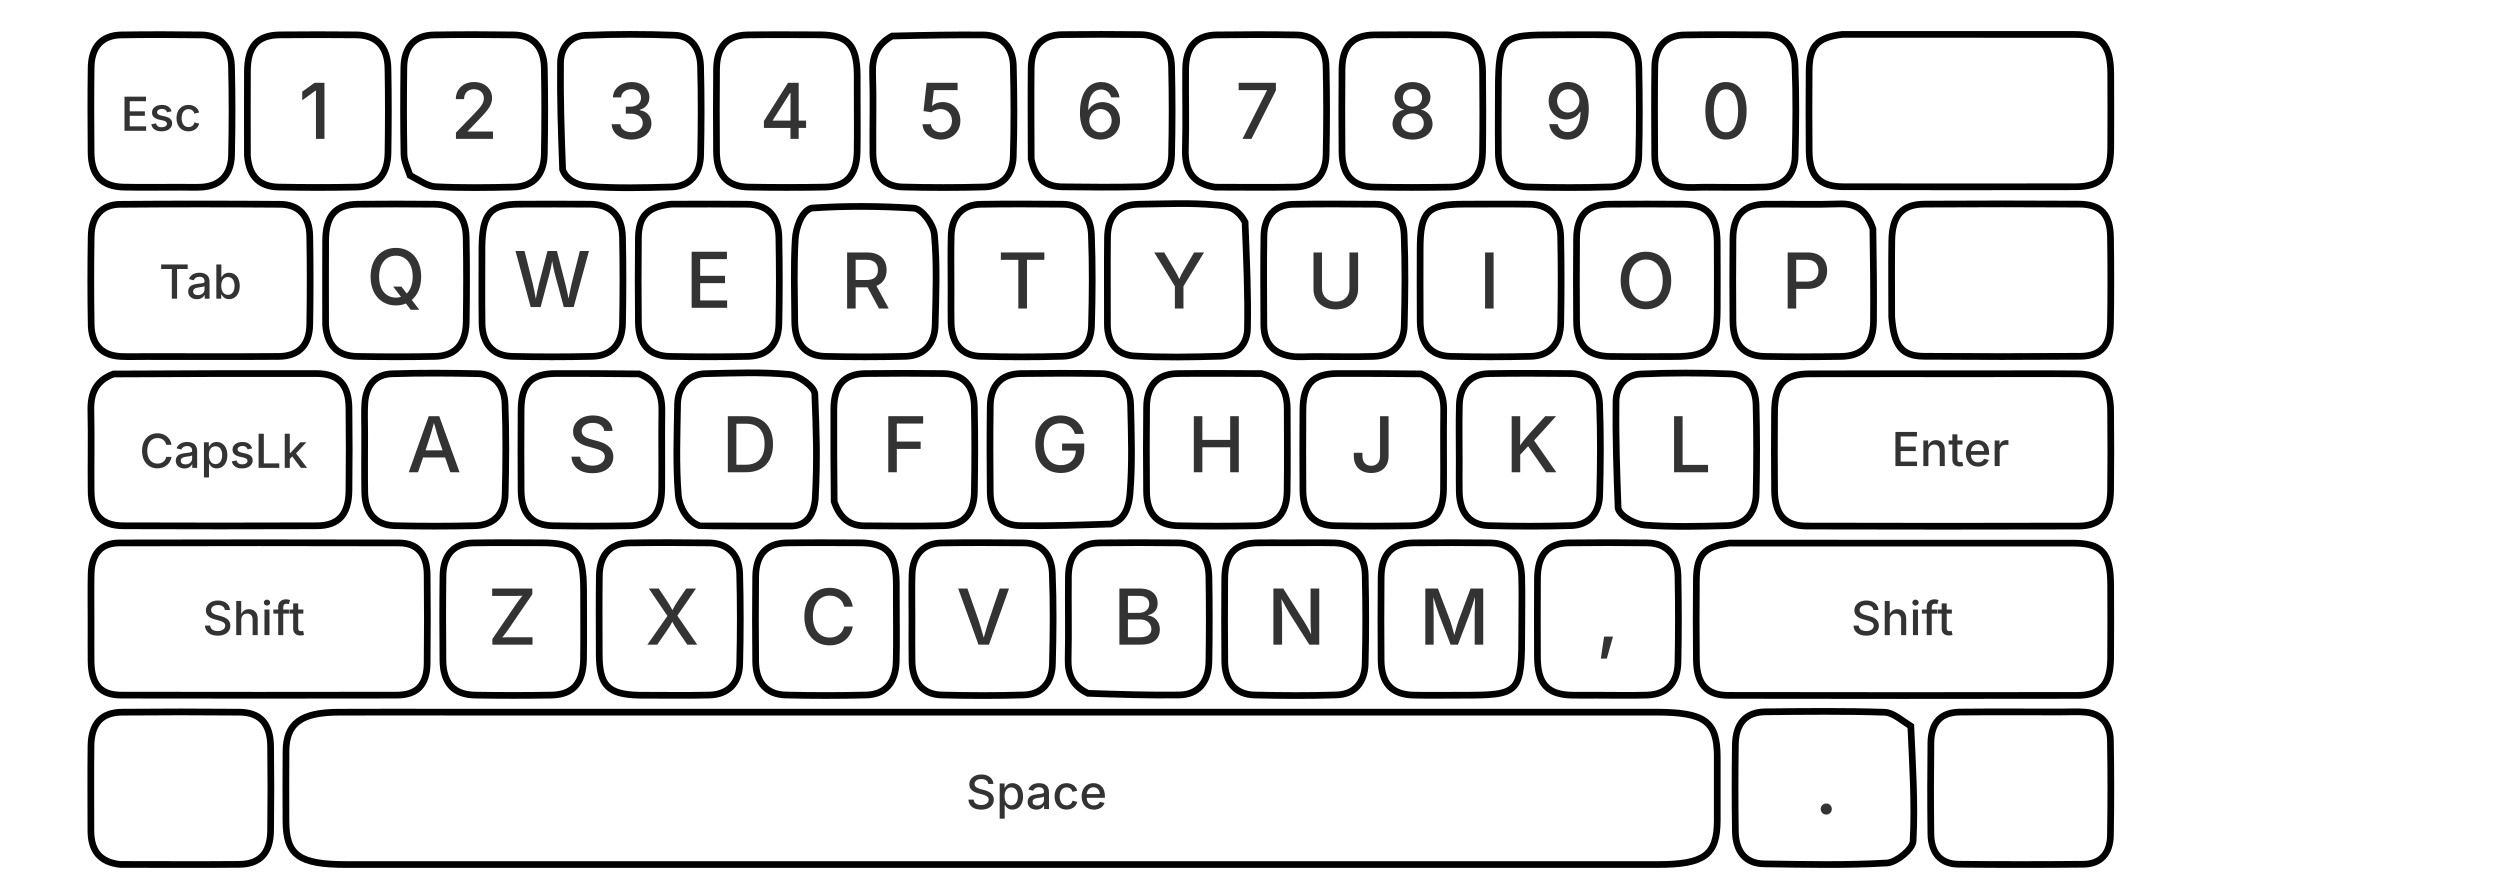
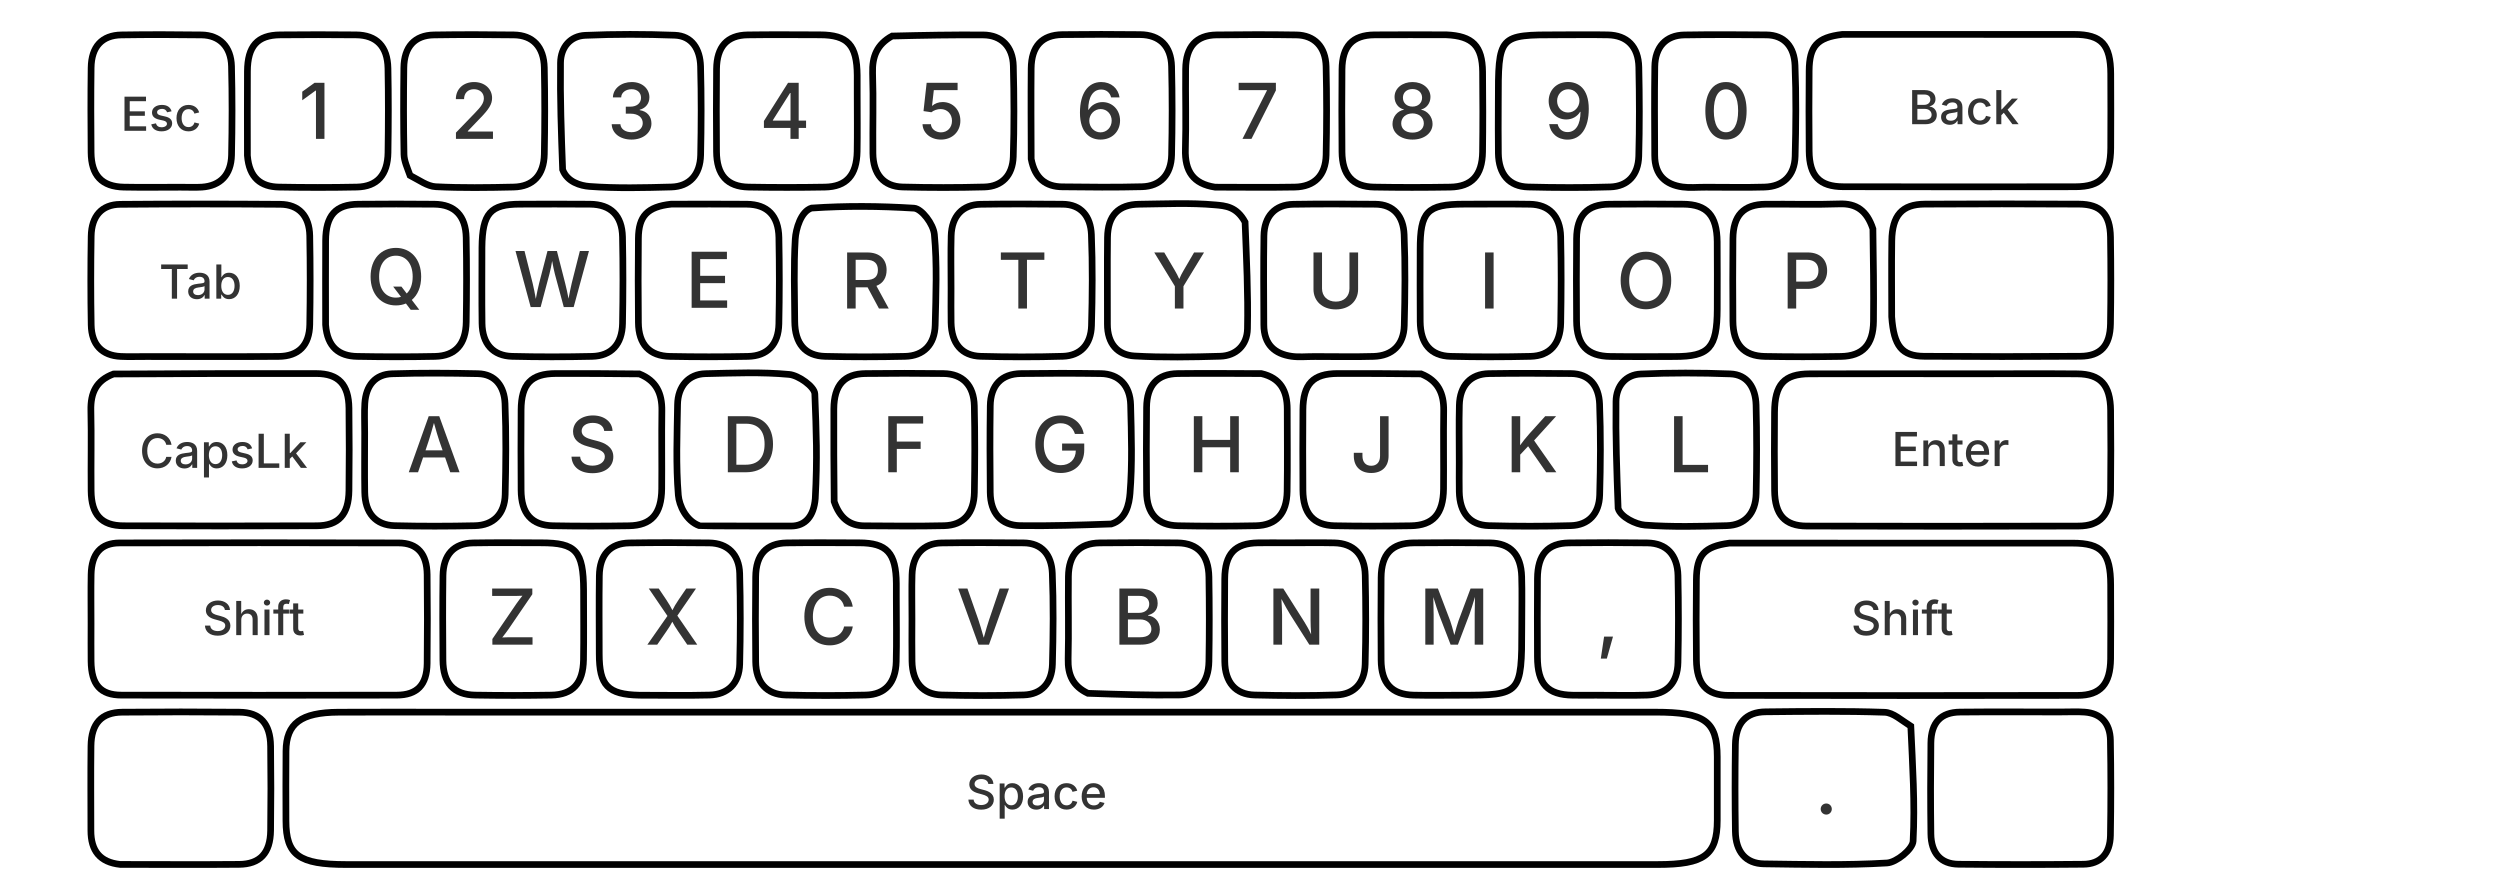
<svg xmlns="http://www.w3.org/2000/svg" version="1.1" id="Layer_1" x="0px" y="0px" width="100%" height="100%" viewBox="0 0 746 266" enable-background="new 0 0 746 266">
-   <path opacity="1" d="M 549.776 10.265 C 573.188 10.264 596.061 10.246 618.934 10.273 C 627.081 10.283 629.81 13.261 629.846 22.063 C 629.876 29.423 629.888 36.783 629.844 44.143 C 629.791 52.558 626.959 55.71 619.289 55.724 C 596.219 55.764 573.149 55.769 550.078 55.719 C 542.94 55.704 539.928 52.548 539.851 45.114 C 539.771 37.124 539.784 29.132 539.848 21.142 C 539.905 13.761 542.204 11.165 549.776 10.265 Z" style="stroke: rgb(0, 0, 0); stroke-width: 2px; fill: none;" />
  <path opacity="1" d="M 564.485 94.538 C 564.485 86.602 564.405 79.243 564.509 71.886 C 564.616 64.273 567.549 60.946 574.348 60.906 C 589.684 60.815 605.021 60.814 620.357 60.908 C 626.864 60.947 629.668 63.901 629.773 70.779 C 629.904 79.396 629.911 88.019 629.765 96.636 C 629.655 103.179 626.817 106.266 620.747 106.311 C 605.218 106.427 589.686 106.425 574.157 106.316 C 567.518 106.269 565.113 103.298 564.485 94.538 Z" style="stroke: rgb(0, 0, 0); stroke-width: 2px; fill: none;" />
  <path opacity="1" d="M 614.541 212.454 C 617.436 212.458 619.775 212.316 622.092 212.495 C 626.866 212.862 629.654 215.74 629.746 220.921 C 629.915 230.374 629.913 239.835 629.752 249.289 C 629.658 254.788 626.737 257.842 621.667 257.89 C 609.249 258.006 596.828 258.017 584.41 257.886 C 579.131 257.83 576.253 254.596 576.177 248.81 C 576.059 239.775 576.061 230.737 576.175 221.702 C 576.252 215.608 579.149 212.545 584.868 212.484 C 594.569 212.381 604.272 212.455 614.541 212.454 Z" style="stroke: rgb(0, 0, 0); stroke-width: 2px; fill: none;" />
  <path opacity="1" d="M 35.875 257.947 C 29.779 257.288 27.126 253.835 27.124 247.85 C 27.122 239.439 27.042 231.027 27.15 222.618 C 27.236 215.876 30.264 212.57 36.486 212.514 C 48.135 212.409 59.786 212.408 71.435 212.514 C 77.618 212.57 80.666 215.918 80.751 222.649 C 80.858 231.058 80.864 239.471 80.749 247.88 C 80.658 254.555 77.573 257.87 71.343 257.926 C 59.694 258.029 48.043 257.955 35.875 257.947 Z" style="stroke: rgb(0, 0, 0); stroke-width: 2px; fill: none;" />
  <g id="button_esc">
    <path opacity="1" d="M 53.86 55.863 C 47.852 55.862 42.407 55.951 36.966 55.838 C 30.395 55.702 27.241 52.36 27.179 45.47 C 27.104 37.05 27.078 28.626 27.19 20.207 C 27.274 13.925 30.432 10.508 36.239 10.421 C 44.208 10.301 52.181 10.303 60.15 10.422 C 65.527 10.502 68.937 13.923 69.083 19.758 C 69.303 28.594 69.286 37.445 69.092 46.282 C 68.963 52.185 65.722 55.476 60.255 55.834 C 58.318 55.96 56.368 55.86 53.86 55.863 Z" style="stroke: rgb(0, 0, 0); stroke-width: 2px; fill: none;" />
    <text style="fill: rgb(51, 51, 51); font-family: Inter; font-size: 14px; font-weight: 500; white-space: pre;" x="36.024" y="39.041">Esc</text>
  </g>
  <g id="button_1">
    <path opacity="1" d="M 73.825 46.405 C 73.82 37.653 73.781 29.469 73.831 21.285 C 73.877 13.756 76.811 10.47 83.597 10.405 C 91.154 10.333 98.711 10.326 106.268 10.408 C 112.348 10.475 115.64 13.831 115.768 20.379 C 115.931 28.769 115.907 37.167 115.778 45.558 C 115.675 52.214 112.537 55.694 106.468 55.821 C 98.72 55.982 90.966 55.968 83.217 55.823 C 77.931 55.724 74.352 53.164 73.825 46.405 Z" style="stroke: rgb(0, 0, 0); stroke-width: 2px; fill: none;" />
    <text style="fill: rgb(51, 51, 51); font-family: Inter; font-size: 23px; font-weight: 500; white-space: pre;" y="41.432" x="89.129">1</text>
  </g>
  <g id="button_q">
    <path opacity="1" d="M 97.162 96.934 C 97.158 88.182 97.119 79.998 97.169 71.815 C 97.214 64.285 100.148 61 106.935 60.934 C 114.491 60.862 122.049 60.856 129.605 60.938 C 135.685 61.004 138.978 64.361 139.106 70.908 C 139.269 79.298 139.245 87.696 139.115 96.087 C 139.013 102.743 135.875 106.223 129.805 106.35 C 122.058 106.512 114.303 106.497 106.555 106.352 C 101.269 106.253 97.69 103.693 97.162 96.934 Z" style="stroke: rgb(0, 0, 0); stroke-width: 2px; fill: none;" />
    <text style="fill: rgb(51, 51, 51); font-family: Inter; font-size: 23px; font-weight: 500; white-space: pre;" transform="matrix(1, 0, 0, 1, 2.546725, 8.395419)">
      <tspan x="106.769" y="82.527">Q</tspan>
      <tspan x="106.769" dy="1em">​</tspan>
    </text>
  </g>
  <g id="button_6">
    <path opacity="1" d="M 307.704 47.433 C 307.681 38.064 307.61 29.249 307.698 20.435 C 307.765 13.828 310.913 10.41 317.001 10.331 C 324.752 10.229 332.505 10.239 340.256 10.328 C 346.026 10.394 349.456 13.717 349.602 19.815 C 349.814 28.623 349.804 37.446 349.604 46.255 C 349.471 52.117 346.215 55.579 340.761 55.719 C 332.82 55.922 324.87 55.848 316.926 55.749 C 312.134 55.689 308.824 53.31 307.704 47.433 Z" style="stroke: rgb(0, 0, 0); stroke-width: 2px; fill: none;" />
    <text style="fill: rgb(51, 51, 51); font-family: Inter; font-size: 23px; font-weight: 500; white-space: pre;" y="41.432" x="320.994">6</text>
  </g>
  <g id="button_4">
    <path opacity="1" d="M 255.789 28.171 C 255.789 34.259 255.867 39.734 255.768 45.206 C 255.64 52.284 252.578 55.718 246.138 55.83 C 238.559 55.962 230.974 55.966 223.394 55.828 C 216.973 55.712 213.866 52.212 213.812 45.245 C 213.75 37.035 213.733 28.824 213.818 20.614 C 213.888 13.92 216.981 10.505 223.082 10.414 C 230.273 10.307 237.467 10.373 244.66 10.391 C 252.981 10.412 255.727 13.413 255.787 22.504 C 255.799 24.188 255.789 25.872 255.789 28.171 Z" style="stroke: rgb(0, 0, 0); stroke-width: 2px; fill: none;" />
    <text style="fill: rgb(51, 51, 51); font-family: Inter; font-size: 23px; font-weight: 500; white-space: pre;" y="41.432" x="226.673">4</text>
  </g>
  <g id="button_2">
    <path opacity="1" d="M 122.358 52.346 C 121.514 49.994 120.59 48.037 120.552 46.059 C 120.388 37.455 120.4 28.844 120.508 20.238 C 120.586 13.971 123.74 10.514 129.489 10.423 C 137.436 10.296 145.387 10.307 153.334 10.418 C 158.99 10.497 162.293 13.965 162.42 20.199 C 162.596 28.803 162.593 37.417 162.422 46.021 C 162.298 52.242 159.063 55.686 153.272 55.815 C 145.52 55.989 137.752 56.108 130.015 55.717 C 127.534 55.591 125.127 53.775 122.358 52.346 Z" style="stroke: rgb(0, 0, 0); stroke-width: 2px; fill: none;" />
    <text style="fill: rgb(51, 51, 51); font-family: Inter; font-size: 23px; font-weight: 500; white-space: pre;" y="41.432" x="134.429">2</text>
  </g>
  <g id="button_3">
    <path opacity="1" d="M 167.888 50.627 C 167.484 39.692 167.12 29.215 167.259 18.747 C 167.322 13.996 170.285 10.732 174.621 10.544 C 183.524 10.159 192.458 10.178 201.364 10.511 C 206.456 10.702 208.912 14.641 209.052 19.797 C 209.292 28.607 209.26 37.433 209.072 46.245 C 208.946 52.141 205.73 55.655 200.307 55.797 C 192.17 56.009 184 56.237 175.897 55.632 C 173.225 55.433 169.269 54.312 167.888 50.627 Z" style="stroke: rgb(0, 0, 0); stroke-width: 2px; fill: none;" />
    <text style="fill: rgb(51, 51, 51); font-family: Inter; font-size: 23px; font-weight: 500; white-space: pre;" y="41.432" x="181.234">3</text>
  </g>
  <g id="button_5">
    <path opacity="1" d="M 266.201 10.754 C 275.584 10.518 284.498 10.36 293.411 10.426 C 298.788 10.466 302.229 13.886 302.375 19.675 C 302.602 28.694 302.642 37.733 302.356 46.749 C 302.178 52.383 298.953 55.653 293.74 55.793 C 285.604 56.011 277.456 56.014 269.32 55.798 C 263.654 55.647 260.548 51.968 260.479 45.758 C 260.391 37.782 260.651 29.797 260.385 21.831 C 260.22 16.873 261.691 13.266 266.201 10.754 Z" style="stroke: rgb(0, 0, 0); stroke-width: 2px; fill: none;" />
    <text style="fill: rgb(51, 51, 51); font-family: Inter; font-size: 23px; font-weight: 500; white-space: pre;" y="41.432" x="273.981">5</text>
  </g>
  <g id="button_7">
    <path opacity="1" d="M 362.592 55.853 C 356.066 54.861 353.519 51.097 353.718 44.523 C 353.959 36.557 353.711 28.575 353.796 20.601 C 353.867 13.931 356.957 10.498 363.024 10.416 C 370.968 10.308 378.915 10.297 386.859 10.425 C 392.194 10.511 395.558 13.956 395.7 19.812 C 395.914 28.62 395.904 37.443 395.707 46.251 C 395.57 52.366 392.225 55.712 386.361 55.824 C 378.612 55.971 370.859 55.86 362.592 55.853 Z" style="stroke: rgb(0, 0, 0); stroke-width: 2px; fill: none;" />
    <text style="fill: rgb(51, 51, 51); font-family: Inter; font-size: 23px; font-weight: 500; white-space: pre;" y="41.432" x="368.602">7</text>
  </g>
  <g>
    <path opacity="1" d="M 431.574 10.388 C 439.45 10.722 442.332 13.739 442.408 21.431 C 442.487 29.402 442.513 37.377 442.398 45.347 C 442.296 52.335 439.159 55.727 432.698 55.832 C 425.144 55.955 417.586 55.965 410.033 55.829 C 403.628 55.713 400.505 52.22 400.45 45.305 C 400.385 37.124 400.376 28.94 400.453 20.759 C 400.519 13.76 403.593 10.477 410.114 10.406 C 417.087 10.329 424.062 10.388 431.574 10.388 Z" style="stroke: rgb(0, 0, 0); stroke-width: 2px; fill: none;" />
    <text style="fill: rgb(51, 51, 51); font-family: Inter; font-size: 23px; font-weight: 500; white-space: pre;" y="41.432" x="414.259">8</text>
  </g>
  <g>
    <text style="fill: rgb(51, 51, 51); font-family: Inter; font-size: 23px; font-weight: 500; white-space: pre;" y="91.629" x="153.248">W</text>
    <path opacity="1" d="M 143.816 73.843 C 143.92 63.585 146.349 60.937 155.168 60.92 C 162.141 60.906 169.115 60.864 176.089 60.934 C 182.227 60.996 185.62 64.288 185.757 70.714 C 185.94 79.31 185.928 87.918 185.761 96.515 C 185.64 102.741 182.417 106.214 176.654 106.342 C 168.715 106.519 160.767 106.531 152.829 106.336 C 147.109 106.195 143.926 102.585 143.842 96.459 C 143.741 89.119 143.817 81.775 143.816 73.843 Z" style="stroke: rgb(0, 0, 0); stroke-width: 2px; fill: none;" />
  </g>
  <g>
    <path opacity="1" d="M 447.092 30.631 C 447.092 10.387 447.092 10.387 465.195 10.387 C 470.055 10.387 474.915 10.313 479.773 10.409 C 485.513 10.521 488.894 13.877 489.028 20.052 C 489.219 28.888 489.249 37.739 489.009 46.572 C 488.854 52.235 485.731 55.613 480.503 55.78 C 472.346 56.04 464.174 56.008 456.015 55.8 C 450.314 55.655 447.221 51.992 447.112 45.777 C 447.026 40.937 447.093 36.094 447.092 30.631 Z" style="stroke: rgb(0, 0, 0); stroke-width: 2px; fill: none;" />
    <text style="fill: rgb(51, 51, 51); font-family: Inter; font-size: 23px; font-weight: 500; white-space: pre;" y="41.432" x="460.856">9</text>
  </g>
  <g>
    <path opacity="1" d="M 509.048 55.863 C 506.347 55.857 504.18 56.093 502.076 55.796 C 497.062 55.087 493.792 52.318 493.767 46.386 C 493.731 37.543 493.657 28.699 493.793 19.859 C 493.883 14.009 497.136 10.522 502.57 10.429 C 510.733 10.289 518.9 10.344 527.065 10.411 C 532.538 10.456 535.415 14.032 535.631 19.48 C 535.99 28.516 535.903 37.587 535.667 46.632 C 535.517 52.392 532.107 55.659 526.522 55.822 C 520.888 55.988 515.247 55.862 509.048 55.863 Z" style="stroke: rgb(0, 0, 0); stroke-width: 2px; fill: none;" />
    <text style="fill: rgb(51, 51, 51); font-family: Inter; font-size: 23px; font-weight: 500; white-space: pre;" y="41.432" x="507.609">0</text>
  </g>
  <g>
    <path opacity="1" d="M 590.168 111.534 C 600.469 111.534 610.188 111.466 619.905 111.558 C 626.786 111.624 629.733 114.887 629.808 122.434 C 629.887 130.432 629.903 138.432 629.802 146.429 C 629.712 153.582 626.721 156.954 620.182 156.973 C 593.165 157.051 566.149 157.052 539.133 156.972 C 532.588 156.953 529.627 153.592 529.536 146.412 C 529.437 138.625 529.474 130.836 529.522 123.048 C 529.573 114.68 532.378 111.572 540.022 111.549 C 556.543 111.5 573.063 111.534 590.168 111.534 Z" style="stroke: rgb(0, 0, 0); stroke-width: 2px; fill: none;" />
    <text style="fill: rgb(51, 51, 51); font-family: Inter; font-size: 14px; font-weight: 500; white-space: pre;" x="564.474" y="139.078">Enter</text>
  </g>
  <g>
    <path opacity="1" d="M 516.024 162.065 C 550.515 162.064 584.479 162.055 618.443 162.07 C 627.193 162.073 629.798 164.941 629.823 174.507 C 629.842 181.863 629.884 189.22 629.81 196.575 C 629.732 204.131 626.802 207.495 619.976 207.507 C 585.236 207.568 550.495 207.573 515.755 207.501 C 509.246 207.487 506.292 204.097 506.206 196.914 C 506.11 188.929 506.124 180.94 506.201 172.954 C 506.27 165.641 508.509 163.099 516.024 162.065 Z" style="stroke: rgb(0, 0, 0); stroke-width: 2px; fill: none;" />
    <text style="fill: rgb(51, 51, 51); font-family: Inter; font-size: 14px; font-weight: 500; white-space: pre;" x="552.346" y="189.517">Shift</text>
+   </g>
+   <g>
+     <path opacity="1" d="M 549.776 10.265 C 573.188 10.264 596.061 10.246 618.934 10.273 C 627.081 10.283 629.81 13.261 629.846 22.063 C 629.876 29.423 629.888 36.783 629.844 44.143 C 629.791 52.558 626.959 55.71 619.289 55.724 C 596.219 55.764 573.149 55.769 550.078 55.719 C 542.94 55.704 539.928 52.548 539.851 45.114 C 539.771 37.124 539.784 29.132 539.848 21.142 C 539.905 13.761 542.204 11.165 549.776 10.265 Z" style="stroke: rgb(0, 0, 0); stroke-width: 2px; fill: none;" />
+     <text style="fill: rgb(51, 51, 51); font-family: Inter; font-size: 14px; font-weight: 500; white-space: pre;" x="569.458" y="37.07">Back</text>
  </g>
  <g>
    <path opacity="1" d="M 27.168 185.964 C 27.169 180.713 27.097 176.085 27.188 171.462 C 27.31 165.249 30.07 162.028 35.68 162.013 C 63.444 161.937 91.208 161.937 118.973 162.013 C 124.564 162.028 127.391 165.272 127.458 171.47 C 127.554 180.299 127.558 189.132 127.457 197.962 C 127.383 204.367 124.47 207.417 118.377 207.428 C 91.001 207.477 63.625 207.48 36.249 207.427 C 29.949 207.414 27.265 204.308 27.177 197.312 C 27.132 193.738 27.169 190.163 27.168 185.964 Z" style="stroke: rgb(0, 0, 0); stroke-width: 2px; fill: none;" />
    <text style="fill: rgb(51, 51, 51); font-family: Inter; font-size: 14px; font-weight: 500; white-space: pre;" x="60.433" y="189.517">Shift</text>
  </g>
  <g>
    <path opacity="1" d="M 33.884 111.597 C 54.387 111.492 74.39 111.427 94.392 111.471 C 101.02 111.486 104.047 114.731 104.13 121.795 C 104.226 129.995 104.233 138.2 104.128 146.4 C 104.037 153.554 101.034 156.868 94.506 156.893 C 75.28 156.967 56.054 156.967 36.828 156.893 C 30.248 156.868 27.268 153.583 27.19 146.46 C 27.102 138.469 27.305 130.473 27.12 122.486 C 26.999 117.226 28.713 113.528 33.884 111.597 Z" style="stroke: rgb(0, 0, 0); stroke-width: 2px; fill: none;" />
    <text style="fill: rgb(51, 51, 51); font-family: Inter; font-size: 14px; font-weight: 500; white-space: pre;" x="41.626" y="139.622">CapsLk</text>
  </g>
  <g>
    <path opacity="1" d="M 133.937 212.506 C 254.528 212.506 374.256 212.505 493.979 212.508 C 508.743 212.509 512.412 215.173 512.428 225.858 C 512.436 232.171 512.438 238.483 512.428 244.795 C 512.408 255.147 508.61 257.973 494.611 257.975 C 444.291 257.985 393.973 257.979 343.654 257.979 C 263.548 257.979 183.444 257.982 103.338 257.976 C 89.162 257.975 85.35 255.203 85.327 244.939 C 85.312 237.996 85.269 231.052 85.34 224.109 C 85.423 215.853 89.803 212.589 100.969 212.521 C 111.668 212.456 122.369 212.507 133.937 212.506 Z" style="stroke: rgb(0, 0, 0); stroke-width: 2px; fill: none;" />
    <text style="fill: rgb(51, 51, 51); font-family: Inter; font-size: 14px; font-weight: 500; white-space: pre;" x="288.244" y="241.428">Space</text>
  </g>
  <g>
    <path opacity="1" d="M 43.568 106.393 C 40.67 106.389 38.337 106.478 36.013 106.365 C 30.466 106.096 27.319 102.893 27.211 96.956 C 27.051 88.132 27.059 79.299 27.206 70.474 C 27.307 64.466 30.39 61.018 35.889 60.971 C 51.803 60.837 67.72 60.844 83.635 60.966 C 89.165 61.009 92.321 64.415 92.43 70.356 C 92.592 79.181 92.59 88.014 92.433 96.838 C 92.322 103.049 89.12 106.31 83.149 106.358 C 70.146 106.462 57.141 106.392 43.568 106.393 Z" style="stroke: rgb(0, 0, 0); stroke-width: 2px; fill: none;" />
    <text style="fill: rgb(51, 51, 51); font-family: Inter; font-size: 14px; font-weight: 500; white-space: pre;" x="47.476" y="89.113">Tab</text>
  </g>
  <g>
    <text style="fill: rgb(51, 51, 51); font-family: Inter; font-size: 23px; font-weight: 500; white-space: pre;" y="91.851" x="204.524">E</text>
    <path opacity="1" d="M 200.261 60.918 C 208.154 60.917 215.517 60.858 222.879 60.937 C 228.969 61.002 232.295 64.347 232.422 70.859 C 232.589 79.458 232.598 88.066 232.414 96.664 C 232.282 102.828 228.995 106.228 223.173 106.349 C 215.425 106.51 207.671 106.503 199.924 106.354 C 193.788 106.236 190.57 102.751 190.499 96.299 C 190.407 87.908 190.412 79.513 190.497 71.121 C 190.565 64.465 193.154 61.702 200.261 60.918 Z" style="stroke: rgb(0, 0, 0); stroke-width: 2px; fill: none;" />
  </g>
  <g>
    <text style="fill: rgb(51, 51, 51); font-family: Inter; font-size: 23px; font-weight: 500; white-space: pre;" y="92.065" x="250.921">R</text>
    <path opacity="1" d="M 242.165 62.085 C 252.557 61.385 262.373 61.479 272.725 62.116 C 274.994 62.255 278.524 66.824 278.818 69.975 C 279.652 78.911 279.274 88.003 279.057 97.024 C 278.917 102.824 275.578 106.213 270.072 106.339 C 262.127 106.52 254.172 106.531 246.228 106.338 C 240.27 106.194 237.205 102.536 237.151 95.904 C 237.085 87.717 236.82 79.506 237.301 71.352 C 237.477 68.363 238.978 63.07 242.165 62.085 Z" style="stroke: rgb(0, 0, 0); stroke-width: 2px; fill: none;" />
  </g>
  <g>
    <text style="fill: rgb(51, 51, 51); font-family: Inter; font-size: 23px; font-weight: 500; white-space: pre;" y="92.065" x="297.635">T</text>
    <path opacity="1" d="M 283.793 86.15 C 283.795 80.475 283.69 75.42 283.827 70.372 C 283.986 64.529 287.184 61.05 292.624 60.958 C 300.786 60.819 308.952 60.873 317.115 60.941 C 322.589 60.986 325.458 64.569 325.673 70.015 C 326.03 79.05 325.958 88.12 325.703 97.163 C 325.544 102.823 322.377 106.159 317.148 106.315 C 308.99 106.557 300.818 106.544 292.659 106.327 C 286.976 106.175 283.939 102.494 283.807 96.245 C 283.74 93.089 283.794 89.93 283.793 86.15 Z" style="stroke: rgb(0, 0, 0); stroke-width: 2px; fill: none;" />
  </g>
  <g>
    <text style="fill: rgb(51, 51, 51); font-family: Inter; font-size: 23px; font-weight: 500; white-space: pre;" y="92.065" x="343.848">Y</text>
    <path opacity="1" d="M 371.529 66.274 C 371.948 77.213 372.471 87.677 372.244 98.122 C 372.136 103.079 368.768 106.169 364.117 106.302 C 355.594 106.547 347.044 106.704 338.537 106.228 C 333.536 105.948 330.435 102.6 330.451 96.696 C 330.473 88.089 330.377 79.481 330.48 70.875 C 330.56 64.315 333.734 61.012 339.944 60.939 C 347.503 60.851 355.099 60.465 362.607 61.141 C 365.611 61.411 369.001 61.598 371.529 66.274 Z" style="stroke: rgb(0, 0, 0); stroke-width: 2px; fill: none;" />
  </g>
  <g>
    <text style="fill: rgb(51, 51, 51); font-family: Inter; font-size: 23px; font-weight: 500; white-space: pre;" y="92.065" x="390.087">U</text>
    <path opacity="1" d="M 392.408 106.393 C 389.707 106.386 387.54 106.623 385.436 106.325 C 380.422 105.617 377.152 102.848 377.127 96.915 C 377.09 88.073 377.017 79.228 377.153 70.388 C 377.243 64.538 380.495 61.052 385.93 60.959 C 394.093 60.818 402.26 60.873 410.425 60.94 C 415.898 60.985 418.775 64.561 418.991 70.009 C 419.35 79.046 419.263 88.116 419.027 97.162 C 418.877 102.921 415.467 106.188 409.882 106.352 C 404.248 106.517 398.607 106.391 392.408 106.393 Z" style="stroke: rgb(0, 0, 0); stroke-width: 2px; fill: none;" />
  </g>
  <g>
    <text style="fill: rgb(51, 51, 51); font-family: Inter; font-size: 23px; font-weight: 500; white-space: pre;" y="92.065" x="441.286">I</text>
    <path opacity="1" d="M 436.802 60.917 C 443.75 60.917 450.143 60.838 456.533 60.943 C 462.211 61.035 465.573 64.449 465.709 70.613 C 465.897 79.208 465.876 87.813 465.72 96.409 C 465.606 102.689 462.438 106.201 456.708 106.338 C 448.771 106.528 440.825 106.528 432.888 106.34 C 426.922 106.198 423.852 102.553 423.788 95.945 C 423.719 88.814 423.769 81.682 423.771 74.551 C 423.775 63.134 425.778 60.946 436.802 60.917 Z" style="stroke: rgb(0, 0, 0); stroke-width: 2px; fill: none;" />
  </g>
  <g>
    <text style="fill: rgb(51, 51, 51); font-family: Inter; font-size: 23px; font-weight: 500; white-space: pre;" y="92.065" x="482.332">O</text>
    <path opacity="1" d="M 512.423 92.235 C 512.372 103.892 510.035 106.385 499.7 106.392 C 493.308 106.396 486.915 106.463 480.524 106.372 C 473.627 106.273 470.501 102.967 470.446 95.744 C 470.383 87.563 470.369 79.381 470.451 71.202 C 470.521 64.267 473.64 60.998 480.189 60.934 C 487.549 60.863 494.91 60.878 502.27 60.929 C 509.338 60.977 512.328 64.272 512.409 72.132 C 512.476 78.634 512.423 85.137 512.423 92.235 Z" style="stroke: rgb(0, 0, 0); stroke-width: 2px; fill: none;" />
  </g>
  <g>
    <text style="fill: rgb(51, 51, 51); font-family: Inter; font-size: 23px; font-weight: 500; white-space: pre;" y="92.065" x="531.579">P</text>
    <path opacity="1" d="M 558.875 68.284 C 559.021 77.84 559.147 86.865 559.049 95.888 C 558.974 102.874 555.811 106.258 549.337 106.362 C 541.78 106.483 534.218 106.496 526.662 106.357 C 520.272 106.24 517.159 102.731 517.106 95.798 C 517.042 87.613 517.03 79.426 517.11 71.241 C 517.178 64.275 520.277 61 526.82 60.935 C 534.185 60.861 541.556 61.116 548.913 60.848 C 553.877 60.667 557.068 62.788 558.875 68.284 Z" style="stroke: rgb(0, 0, 0); stroke-width: 2px; fill: none;" />
  </g>
  <g>
    <path opacity="1" d="M 482.845 151.686 C 482.442 140.751 482.077 130.274 482.216 119.806 C 482.279 115.055 485.242 111.791 489.578 111.603 C 498.481 111.217 507.415 111.236 516.321 111.57 C 521.41 111.762 523.87 115.699 524.01 120.856 C 524.249 129.665 524.218 138.491 524.03 147.303 C 523.904 153.198 520.686 156.714 515.264 156.856 C 507.128 157.068 498.958 157.296 490.855 156.691 C 488.183 156.492 483.598 154.312 482.845 151.686 Z" style="stroke: rgb(0, 0, 0); stroke-width: 2px; fill: none;" />
    <text style="fill: rgb(51, 51, 51); font-family: Inter; font-size: 23px; font-weight: 500; white-space: pre;" y="140.922" x="497.685">L</text>
  </g>
  <g>
    <path opacity="1" d="M 435.436 137.923 C 435.438 131.828 435.33 126.351 435.472 120.883 C 435.623 115.046 438.835 111.578 444.284 111.487 C 452.446 111.35 460.612 111.396 468.775 111.472 C 474.246 111.523 477.105 115.116 477.317 120.564 C 477.669 129.6 477.605 138.669 477.344 147.712 C 477.181 153.371 474 156.694 468.771 156.846 C 460.613 157.083 452.441 157.075 444.283 156.855 C 438.595 156.701 435.585 153.027 435.448 146.754 C 435.388 144.019 435.436 141.281 435.436 137.923 Z" style="stroke: rgb(0, 0, 0); stroke-width: 2px; fill: none;" />
    <text style="fill: rgb(51, 51, 51); font-family: Inter; font-size: 23px; font-weight: 500; white-space: pre;" y="140.922" x="449.222">K</text>
  </g>
  <g>
    <path opacity="1" d="M 424.07 111.571 C 429.13 113.615 430.875 117.379 430.799 122.554 C 430.684 130.318 430.827 138.086 430.752 145.852 C 430.679 153.351 427.668 156.786 420.964 156.892 C 413.407 157.012 405.845 157.032 398.288 156.885 C 391.925 156.761 388.844 153.231 388.792 146.261 C 388.732 138.285 388.737 130.308 388.789 122.333 C 388.84 114.574 391.784 111.486 399.152 111.458 C 407.292 111.426 415.433 111.482 424.07 111.571 Z" style="stroke: rgb(0, 0, 0); stroke-width: 2px; fill: none;" />
    <text style="fill: rgb(51, 51, 51); font-family: Inter; font-size: 23px; font-weight: 500; white-space: pre;" y="140.922" x="402.977">J</text>
  </g>
  <g>
    <path opacity="1" d="M 376.399 111.478 C 382.105 112.798 384.107 116.646 384.108 122.088 C 384.109 130.273 384.209 138.46 384.076 146.643 C 383.968 153.283 380.816 156.757 374.738 156.881 C 366.988 157.039 359.232 157.04 351.483 156.88 C 345.379 156.755 342.207 153.239 342.14 146.733 C 342.054 138.339 342.049 129.943 342.142 121.549 C 342.215 114.955 345.369 111.545 351.471 111.472 C 359.61 111.376 367.751 111.453 376.399 111.478 Z" style="stroke: rgb(0, 0, 0); stroke-width: 2px; fill: none;" />
    <text style="fill: rgb(51, 51, 51); font-family: Inter; font-size: 23px; font-weight: 500; white-space: pre;" y="140.922" x="354.377">H</text>
  </g>
  <g>
    <text style="fill: rgb(51, 51, 51); font-family: Inter; font-size: 23px; font-weight: 500; white-space: pre;" y="140.922" x="263.203">F</text>
    <path opacity="1" d="M 248.916 149.665 C 248.833 140.096 248.764 131.071 248.817 122.047 C 248.859 114.937 251.882 111.546 258.275 111.47 C 266.026 111.377 273.78 111.372 281.532 111.473 C 287.231 111.547 290.598 114.957 290.735 121.12 C 290.927 129.72 290.904 138.332 290.748 146.934 C 290.635 153.22 287.468 156.73 281.732 156.867 C 273.789 157.057 265.84 156.946 257.894 156.903 C 253.549 156.879 250.585 154.576 248.916 149.665 Z" style="stroke: rgb(0, 0, 0); stroke-width: 2px; fill: none;" />
  </g>
  <g>
    <path opacity="1" d="M 331.603 156.359 C 322.242 156.684 313.334 156.97 304.43 156.852 C 298.726 156.776 295.552 153.086 295.484 146.933 C 295.389 138.328 295.37 129.718 295.493 121.114 C 295.582 114.958 298.832 111.556 304.636 111.476 C 312.582 111.366 320.532 111.361 328.478 111.481 C 333.824 111.563 337.235 114.992 337.381 120.804 C 337.603 129.615 337.902 138.48 337.195 147.229 C 336.944 150.341 336.05 155.024 331.603 156.359 Z" style="stroke: rgb(0, 0, 0); stroke-width: 2px; fill: none;" />
    <text style="fill: rgb(51, 51, 51); font-family: Inter; font-size: 23px; font-weight: 500; white-space: pre;" y="140.922" x="307.663">G</text>
  </g>
  <g>
    <text style="fill: rgb(51, 51, 51); font-family: Inter; font-size: 23px; font-weight: 500; white-space: pre;" y="140.922" x="169.345">S</text>
    <path opacity="1" d="M 190.774 111.571 C 195.838 113.612 197.578 117.381 197.502 122.553 C 197.388 130.317 197.531 138.086 197.456 145.851 C 197.383 153.352 194.374 156.786 187.669 156.892 C 180.112 157.012 172.549 157.031 164.993 156.885 C 158.63 156.761 155.548 153.231 155.495 146.261 C 155.436 138.286 155.441 130.309 155.493 122.333 C 155.543 114.574 158.488 111.486 165.856 111.458 C 173.996 111.426 182.137 111.482 190.774 111.571 Z" style="stroke: rgb(0, 0, 0); stroke-width: 2px; fill: none;" />
  </g>
  <g>
    <path opacity="1" d="M 243.275 148.784 C 242.835 153.958 240.376 156.974 236.044 156.974 C 235.935 156.974 208.996 156.977 208.725 156.879 C 204.722 155.434 202.661 150.783 202.413 147.779 C 201.674 138.823 202.041 129.747 202.186 120.721 C 202.274 115.215 205.505 111.612 210.519 111.504 C 218.853 111.323 227.232 110.952 235.506 111.732 C 238.309 111.996 243.065 115.402 243.145 117.539 C 243.588 129.324 243.912 136.566 243.275 148.784 Z" style="stroke: rgb(0, 0, 0); stroke-width: 2px; fill: none;" />
    <text style="fill: rgb(51, 51, 51); font-family: Inter; font-size: 23px; font-weight: 500; white-space: pre;" y="140.922" x="215.324">D</text>
  </g>
  <g>
    <text style="fill: rgb(51, 51, 51); font-family: Inter; font-size: 23px; font-weight: 500; white-space: pre;" y="140.922" x="121.397">A</text>
    <path opacity="1" d="M 108.821 129.211 C 108.824 125.858 108.688 123.111 108.86 120.387 C 109.202 114.98 111.993 111.692 116.965 111.534 C 125.511 111.261 134.072 111.321 142.622 111.507 C 147.788 111.62 150.5 115.298 150.699 120.434 C 151.05 129.47 150.963 138.538 150.742 147.584 C 150.6 153.383 147.235 156.75 141.692 156.871 C 133.726 157.045 125.75 157.067 117.784 156.862 C 112.067 156.715 108.943 153.074 108.843 146.878 C 108.751 141.196 108.822 135.511 108.821 129.211 Z" style="stroke: rgb(0, 0, 0); stroke-width: 2px; fill: none;" />
  </g>
  <g>
    <path opacity="1" d="M 174.144 176.131 C 174.143 183.442 174.227 190.156 174.119 196.866 C 174.005 203.888 170.91 207.308 164.483 207.419 C 156.931 207.548 149.374 207.548 141.822 207.419 C 135.354 207.308 132.226 203.873 132.169 196.974 C 132.099 188.585 132.071 180.192 132.181 171.804 C 132.263 165.549 135.418 162.117 141.169 162.009 C 147.946 161.881 154.727 161.974 161.506 161.976 C 171.873 161.979 174.093 164.363 174.144 176.131 Z" style="stroke: rgb(0, 0, 0); stroke-width: 2px; fill: none;" />
    <text style="fill: rgb(51, 51, 51); font-family: Inter; font-size: 23px; font-weight: 500; white-space: pre;" y="192.359" x="145.517">Z</text>
  </g>
  <g>
    <path opacity="1" d="M 190.795 207.451 C 181.329 207.238 178.827 204.551 178.813 195.117 C 178.801 187.355 178.73 179.591 178.839 171.83 C 178.927 165.569 182.072 162.103 187.806 162.011 C 195.747 161.884 203.692 161.902 211.633 162.004 C 217.064 162.075 220.564 165.386 220.722 171.112 C 220.97 180.125 220.956 189.157 220.729 198.172 C 220.583 203.929 217.203 207.26 211.676 207.404 C 204.899 207.58 198.116 207.449 190.795 207.451 Z" style="stroke: rgb(0, 0, 0); stroke-width: 2px; fill: none;" />
    <text style="fill: rgb(51, 51, 51); font-family: Inter; font-size: 23px; font-weight: 500; white-space: pre;" y="192.359" x="192.556">X</text>
  </g>
  <g>
    <path opacity="1" d="M 267.462 178.537 C 267.461 185.253 267.582 191.363 267.424 197.463 C 267.261 203.768 264.129 207.265 258.358 207.398 C 250.391 207.583 242.414 207.594 234.448 207.392 C 228.723 207.247 225.564 203.613 225.495 197.424 C 225.401 189.004 225.405 180.581 225.492 172.16 C 225.562 165.499 228.683 162.089 234.794 162.001 C 241.986 161.898 249.18 161.961 256.373 161.98 C 264.675 162.002 267.393 164.995 267.461 174.137 C 267.47 175.4 267.462 176.663 267.462 178.537 Z" style="stroke: rgb(0, 0, 0); stroke-width: 2px; fill: none;" />
    <text style="fill: rgb(51, 51, 51); font-family: Inter; font-size: 23px; font-weight: 500; white-space: pre;" y="192.359" x="238.755">C</text>
  </g>
  <g>
    <path opacity="1" d="M 324.629 206.887 C 320.12 204.742 318.616 201.37 318.733 196.613 C 318.935 188.432 318.717 180.239 318.812 172.053 C 318.889 165.465 322.045 162.077 328.168 162.001 C 335.921 161.904 343.677 161.903 351.43 162.001 C 357.408 162.076 360.633 165.544 360.744 172.183 C 360.884 180.578 360.889 188.979 360.741 197.373 C 360.63 203.683 357.489 207.307 351.802 207.381 C 342.897 207.498 333.989 207.212 324.629 206.887 Z" style="stroke: rgb(0, 0, 0); stroke-width: 2px; fill: none;" />
    <text style="fill: rgb(51, 51, 51); font-family: Inter; font-size: 23px; font-weight: 500; white-space: pre;" y="192.359" x="332.169">B</text>
  </g>
  <g>
    <path opacity="1" d="M 384.139 161.975 C 389.185 161.976 393.657 161.903 398.126 161.996 C 403.866 162.115 407.248 165.465 407.382 171.638 C 407.574 180.474 407.603 189.325 407.363 198.158 C 407.209 203.821 404.087 207.2 398.86 207.368 C 390.703 207.629 382.531 207.596 374.371 207.389 C 368.67 207.243 365.539 203.582 365.471 197.368 C 365.381 189.159 365.404 180.949 365.461 172.74 C 365.514 165.263 368.488 162.086 375.401 161.983 C 378.121 161.942 380.843 161.976 384.139 161.975 Z" style="stroke: rgb(0, 0, 0); stroke-width: 2px; fill: none;" />
    <text style="fill: rgb(51, 51, 51); font-family: Inter; font-size: 23px; font-weight: 500; white-space: pre;" y="192.359" x="378.121">N</text>
  </g>
  <g>
    <path opacity="1" d="M 454.099 187.199 C 454.099 207.184 453.85 207.451 435.826 207.451 C 431.161 207.451 426.493 207.542 421.831 207.427 C 415.301 207.266 412.184 203.91 412.124 196.972 C 412.054 188.763 412.048 180.552 412.126 172.343 C 412.193 165.33 415.275 162.058 421.844 161.994 C 429.424 161.92 437.006 161.912 444.586 161.997 C 450.673 162.066 453.871 165.443 454.068 172.054 C 454.213 176.891 454.098 181.737 454.099 187.199 Z" style="stroke: rgb(0, 0, 0); stroke-width: 2px; fill: none;" />
    <text style="fill: rgb(51, 51, 51); font-family: Inter; font-size: 23px; font-weight: 500; white-space: pre;" y="192.359" x="423.454">M</text>
  </g>
  <g>
    <path opacity="1" d="M 476.325 207.451 C 473.616 207.451 471.478 207.478 469.34 207.446 C 461.763 207.334 458.805 204.148 458.773 195.998 C 458.742 188.209 458.719 180.419 458.781 172.631 C 458.837 165.47 461.828 162.076 468.238 161.999 C 476.012 161.906 483.79 161.897 491.564 162.005 C 497.253 162.083 500.578 165.537 500.707 171.769 C 500.885 180.395 500.885 189.033 500.707 197.659 C 500.578 203.877 497.318 207.224 491.473 207.416 C 486.618 207.574 481.755 207.45 476.325 207.451 Z" style="stroke: rgb(0, 0, 0); stroke-width: 2px; fill: none;" />
    <text style="fill: rgb(51, 51, 51); font-family: Inter; font-size: 23px; font-weight: 500; white-space: pre;" y="192.359" x="476.274">,</text>
  </g>
  <g>
    <path opacity="1" d="M 570.186 216.695 C 570.707 228.431 571.457 239.747 570.869 250.981 C 570.742 253.413 565.899 257.345 563.072 257.513 C 550.872 258.241 538.613 257.944 526.378 257.774 C 520.945 257.699 517.931 254.17 517.838 248.098 C 517.707 239.476 517.709 230.849 517.835 222.227 C 517.928 215.835 520.974 212.47 526.839 212.407 C 538.687 212.279 550.542 212.146 562.379 212.544 C 564.931 212.63 567.419 214.953 570.186 216.695 Z" style="stroke: rgb(0, 0, 0); stroke-width: 2px; fill: none;" />
    <text style="fill: rgb(51, 51, 51); font-family: Inter; font-size: 23px; font-weight: 500; white-space: pre;" y="242.903" x="541.467">.</text>
  </g>
  <g>
    <path opacity="1" d="M 272.128 184.714 C 272.13 179.879 272.031 175.666 272.158 171.46 C 272.336 165.607 275.506 162.112 280.932 162.018 C 289.094 161.876 297.259 161.938 305.423 161.997 C 310.897 162.036 313.785 165.6 314.006 171.044 C 314.371 180.078 314.287 189.147 314.041 198.191 C 313.888 203.853 310.74 207.209 305.512 207.371 C 297.355 207.622 289.182 207.599 281.024 207.387 C 275.331 207.239 272.266 203.567 272.145 197.336 C 272.067 193.338 272.129 189.337 272.128 184.714 Z" style="stroke: rgb(0, 0, 0); stroke-width: 2px; fill: none;" />
    <text style="fill: rgb(51, 51, 51); font-family: Inter; font-size: 23px; font-weight: 500; white-space: pre;" y="192.359" x="285.352">V</text>
  </g>
</svg>
